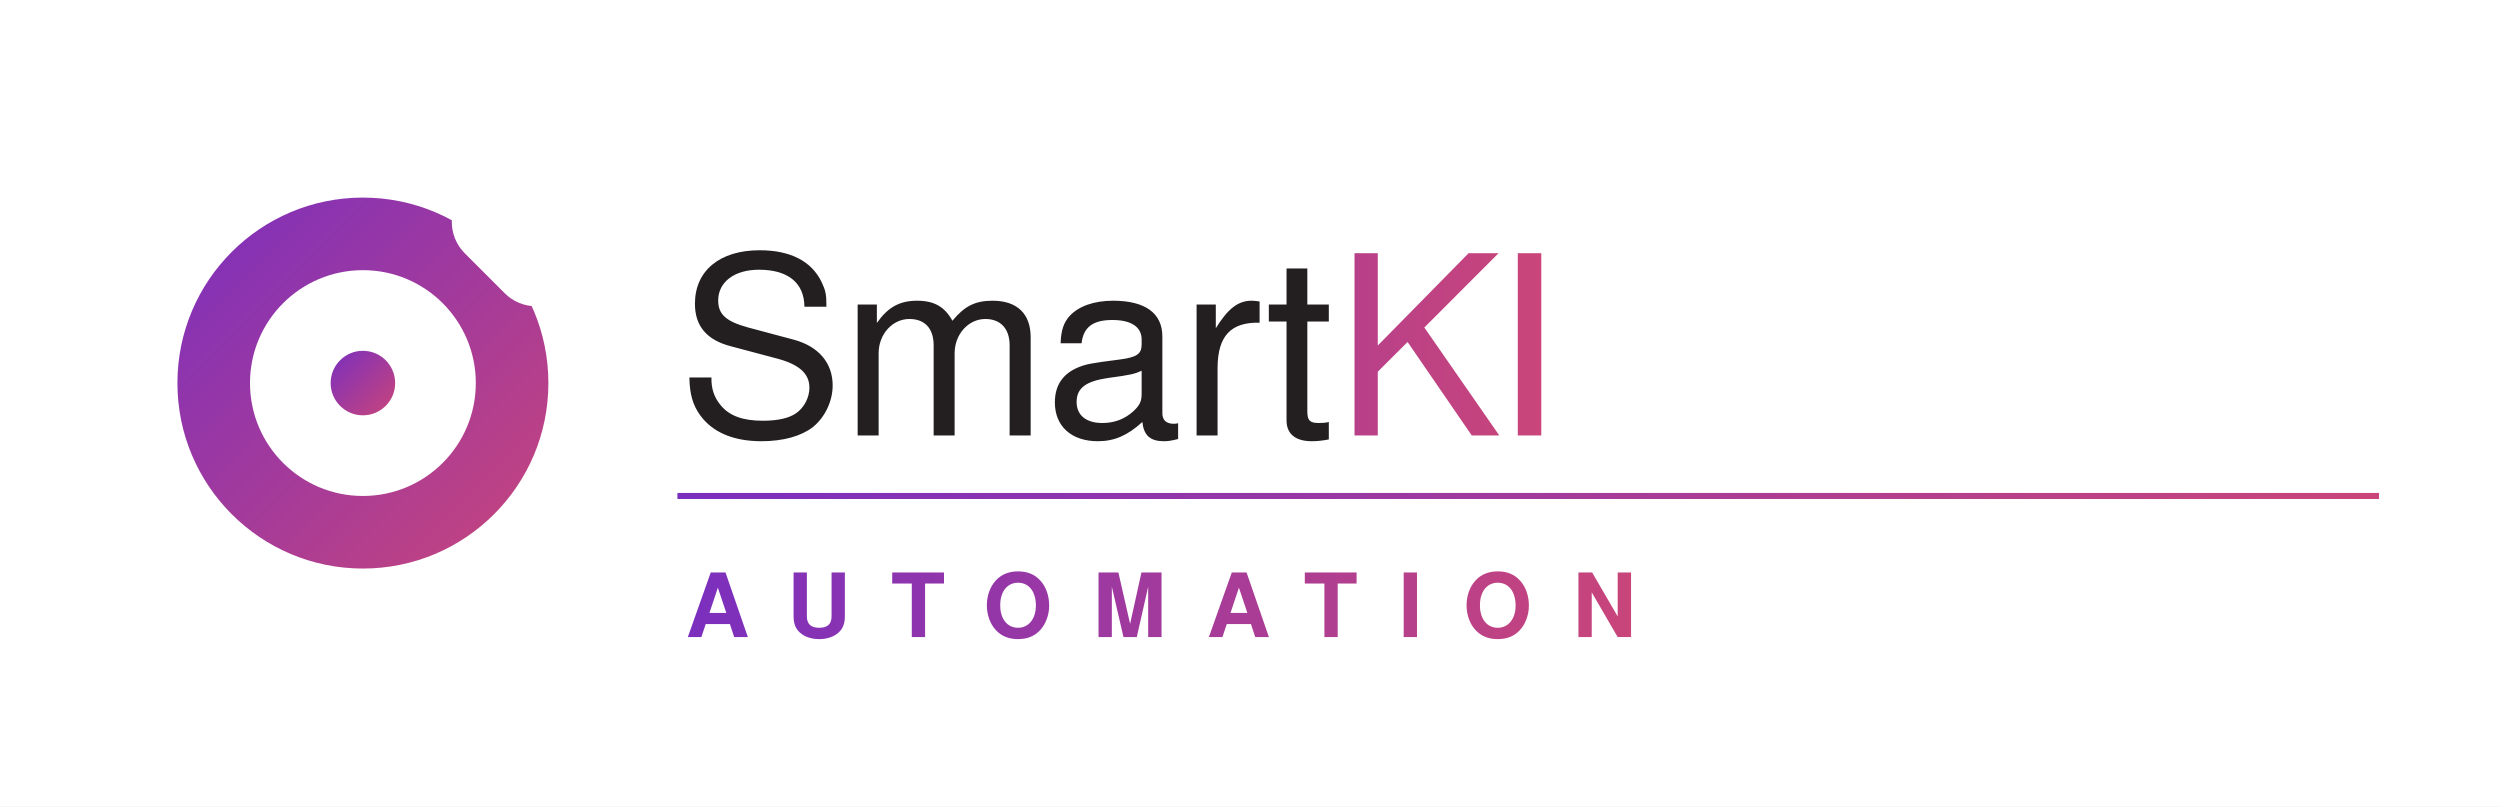
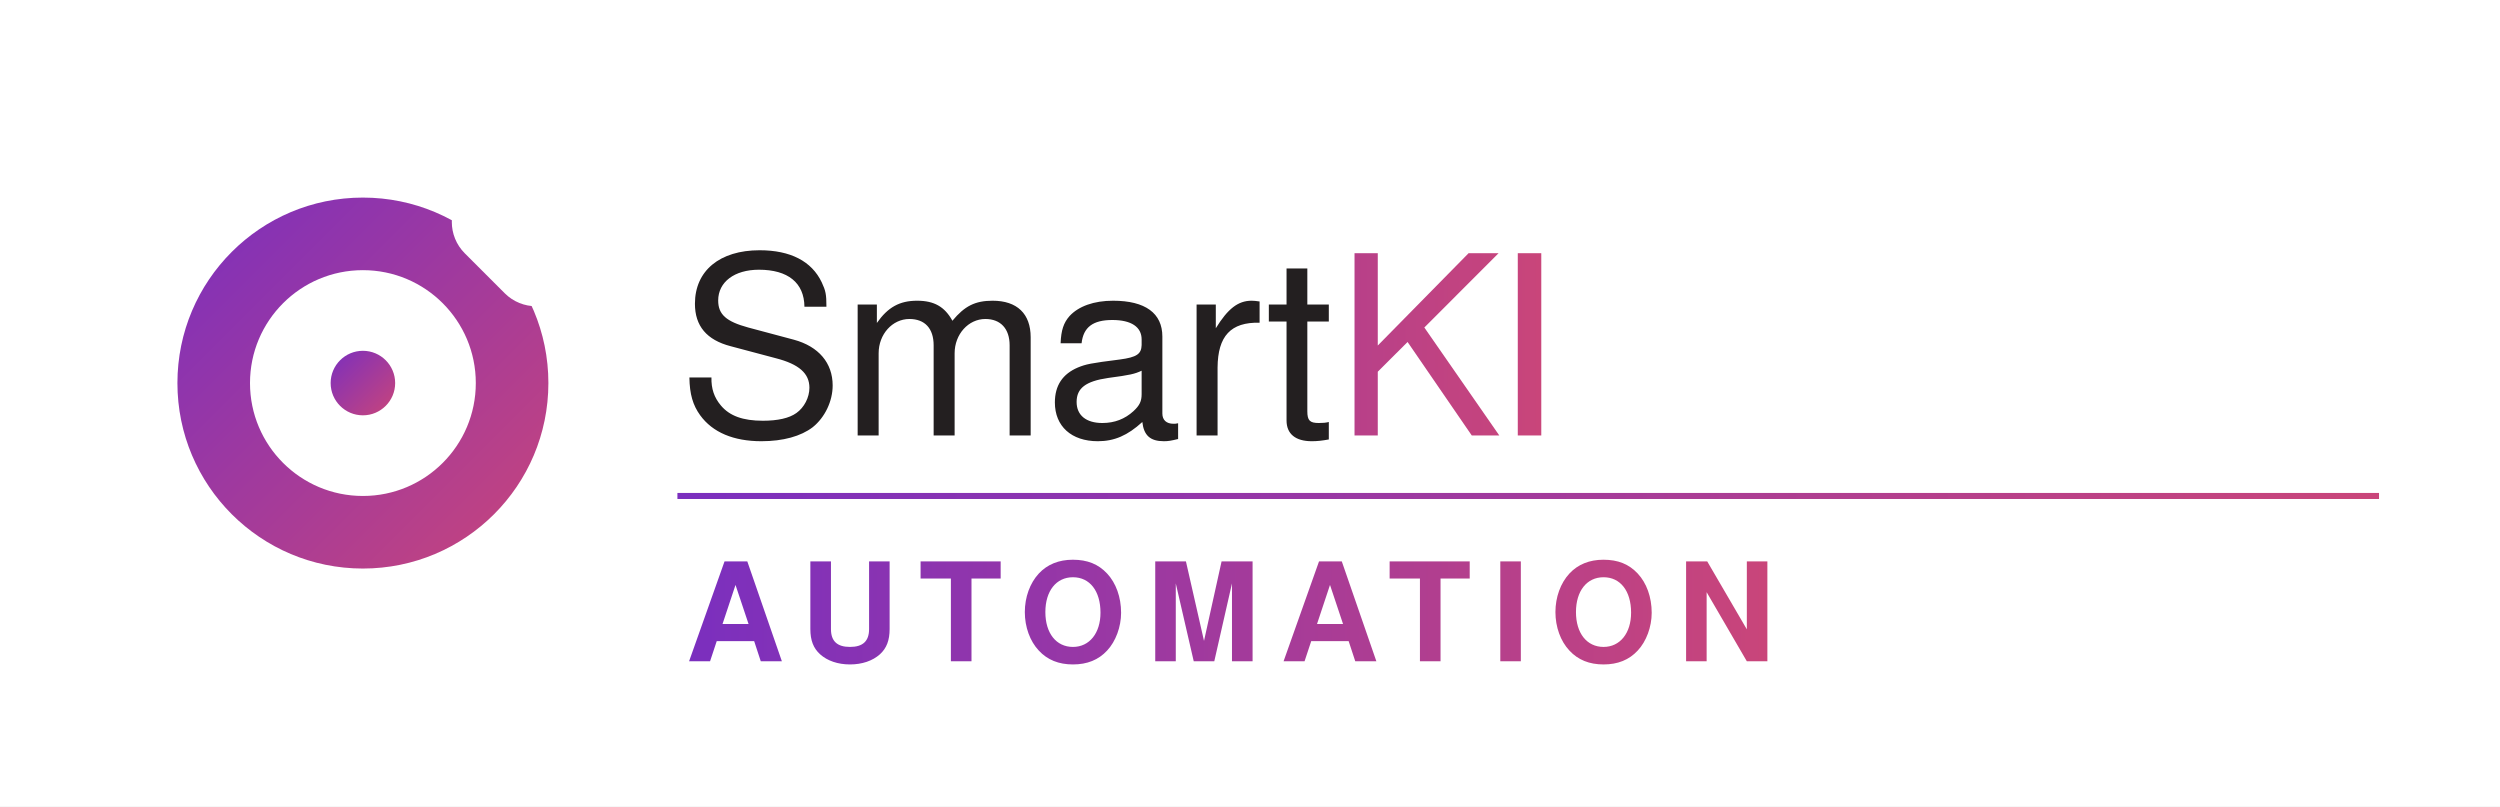
<svg xmlns="http://www.w3.org/2000/svg" viewBox="0 0 620 200">
  <defs>
    <linearGradient id="gradText" x1="0%" y1="0%" x2="100%" y2="0%">
      <stop offset="0%" style="stop-color:#7B2FBE;stop-opacity:1" />
      <stop offset="100%" style="stop-color:#C9457A;stop-opacity:1" />
    </linearGradient>
    <linearGradient id="gradSymbol" x1="0%" y1="0%" x2="100%" y2="100%">
      <stop offset="0%" style="stop-color:#7B2FBE;stop-opacity:1" />
      <stop offset="100%" style="stop-color:#C9457A;stop-opacity:1" />
    </linearGradient>
  </defs>
  <rect width="620" height="200" fill="#FFFFFF" />
  <path fill-rule="evenodd" fill="url(#gradSymbol)" d="M44,95 a46,46 0 1,0 92,0 a46,46 0 1,0 -92,0 Z M62,95 a28,28 0 1,0 56,0 a28,28 0 1,0 -56,0 Z" />
  <rect x="110" y="49" width="36" height="22" rx="11" fill="#FFFFFF" transform="rotate(45 128 60)" />
  <circle cx="90" cy="95" r="8" fill="url(#gradSymbol)" />
  <text x="168" y="108" font-family="'Helvetica Neue', Helvetica, Arial, sans-serif" font-size="62" font-weight="500" letter-spacing="-1" fill="#231F20">Smart<tspan fill="url(#gradText)">KI</tspan>
  </text>
  <rect x="168" y="122.25" width="422" height="1.5" fill="url(#gradText)" />
-   <text x="170" y="158" font-family="'Helvetica Neue', Helvetica, Arial, sans-serif" font-size="22" font-weight="600" letter-spacing="10" fill="url(#gradText)">AUTOMATION</text>
+   <text x="170" y="164" font-family="'Helvetica Neue', Helvetica, Arial, sans-serif" font-size="34" font-weight="700" letter-spacing="5" fill="url(#gradText)">AUTOMATION</text>
</svg>
